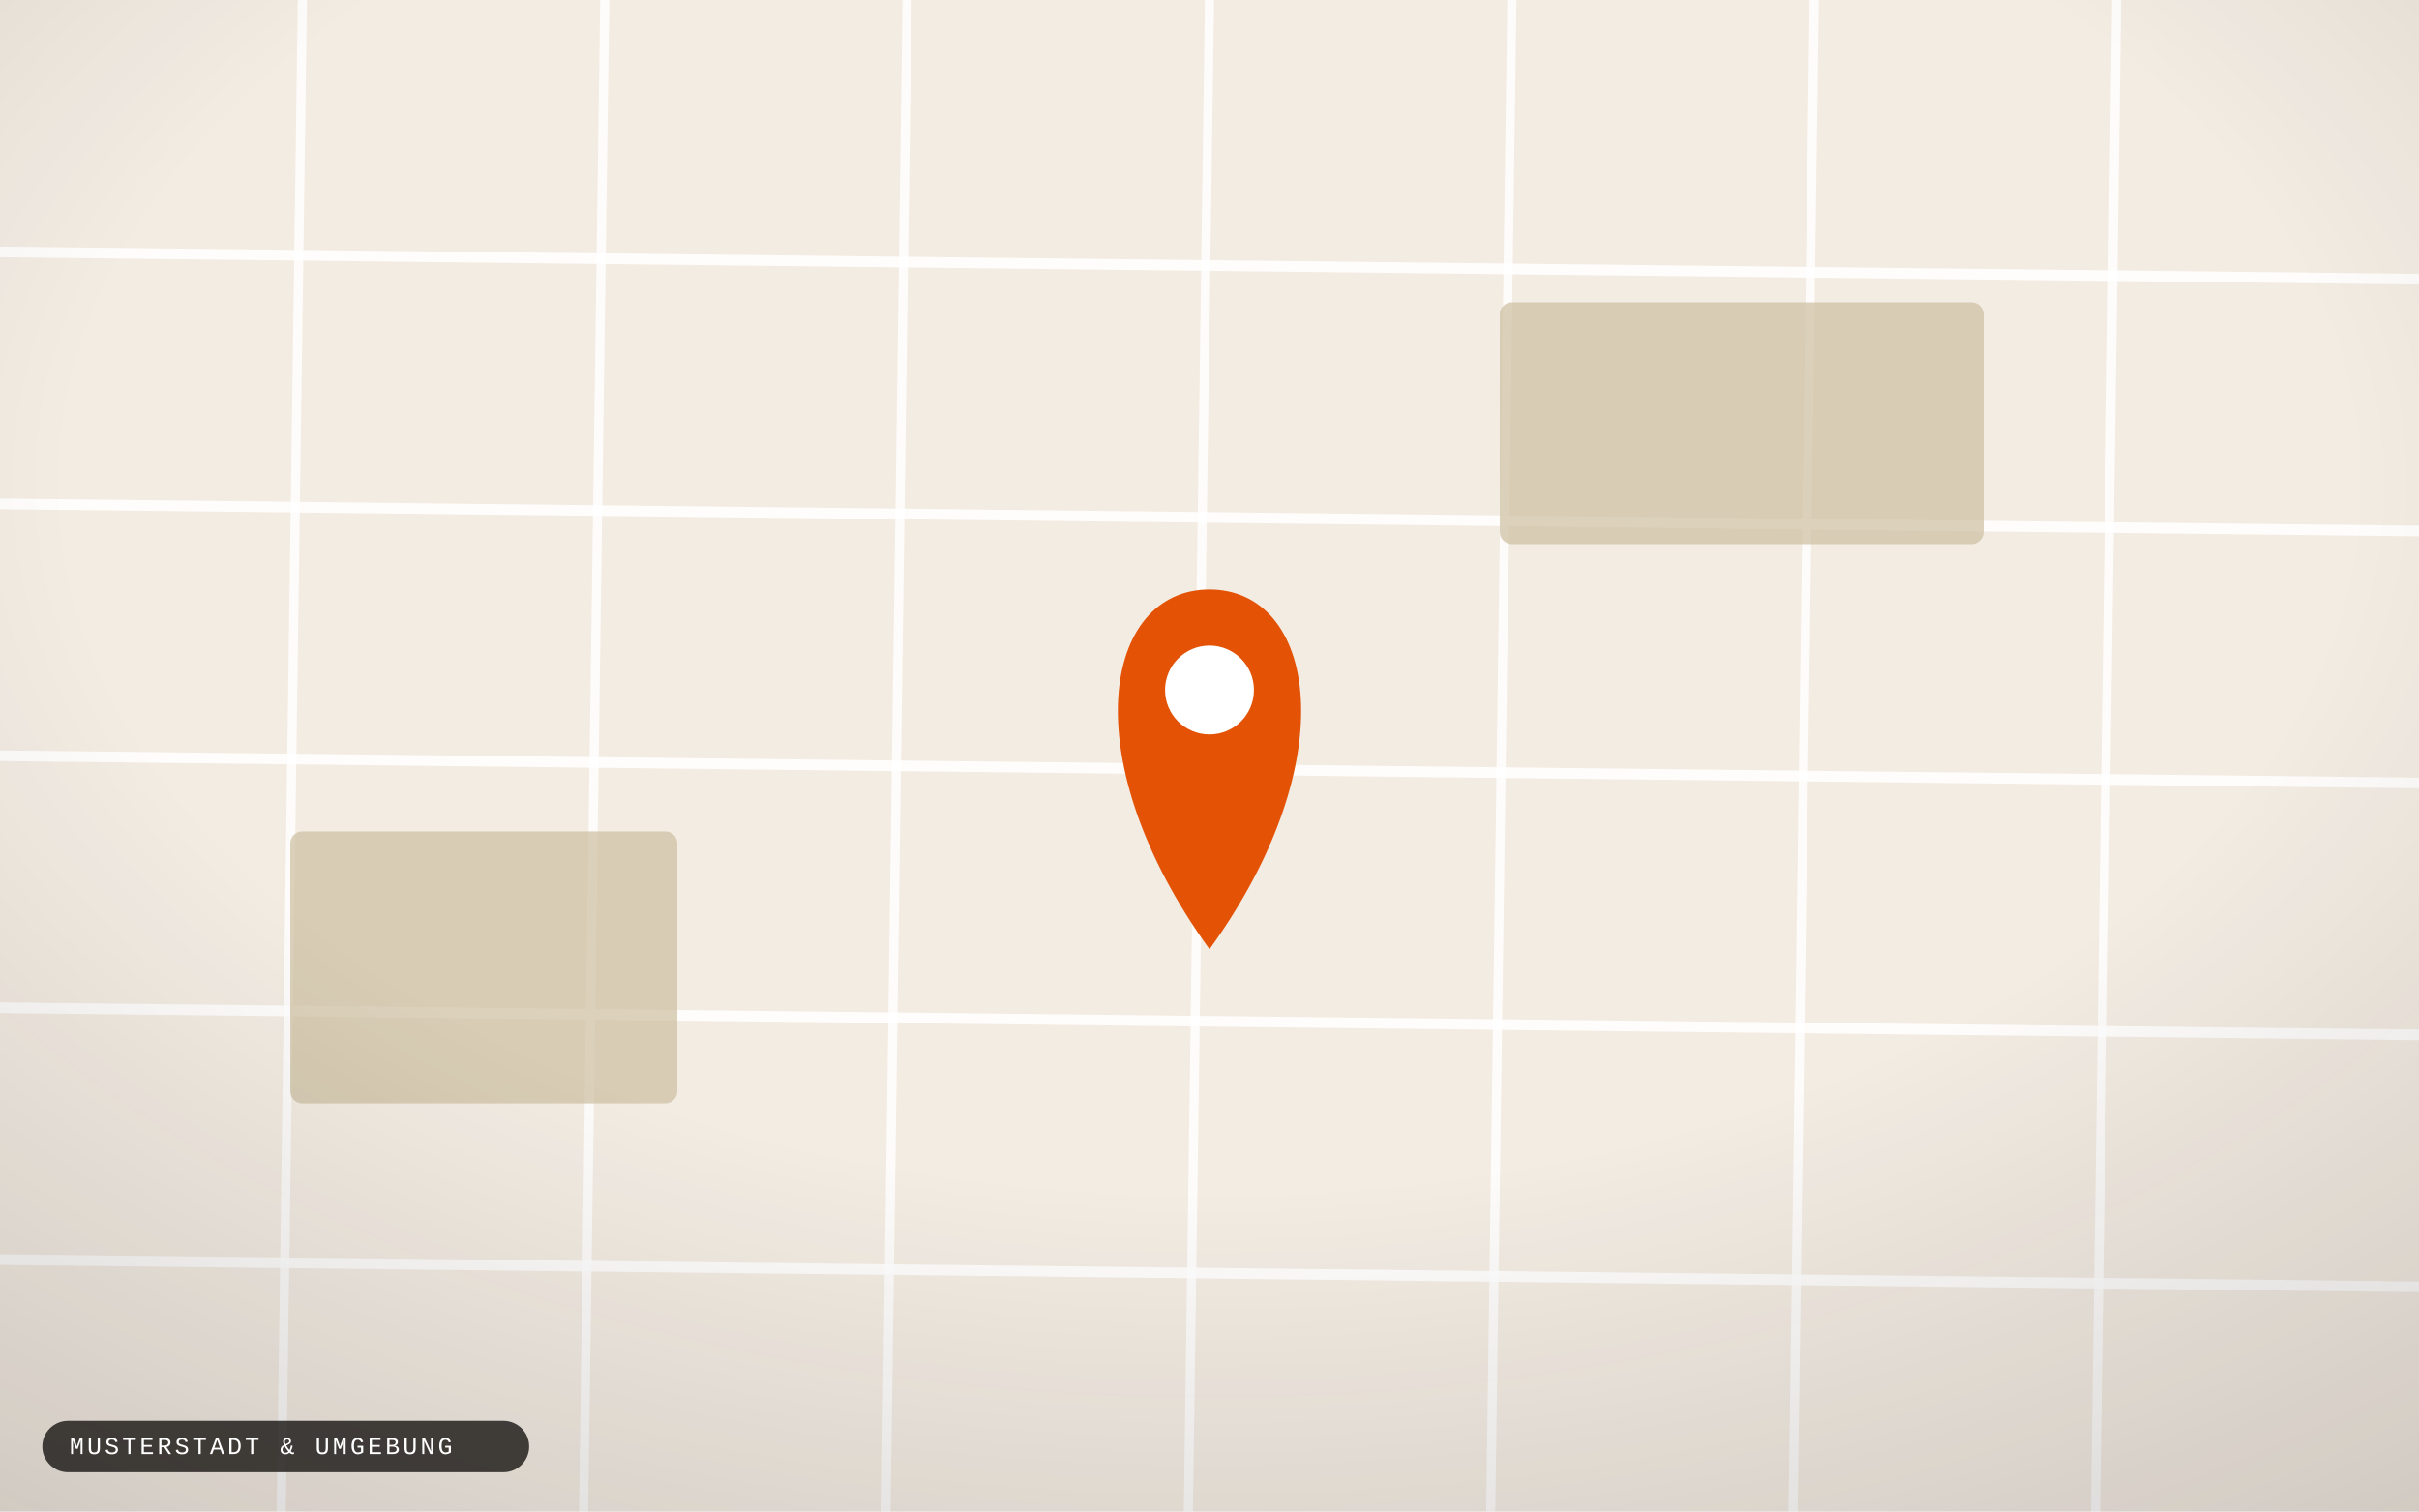
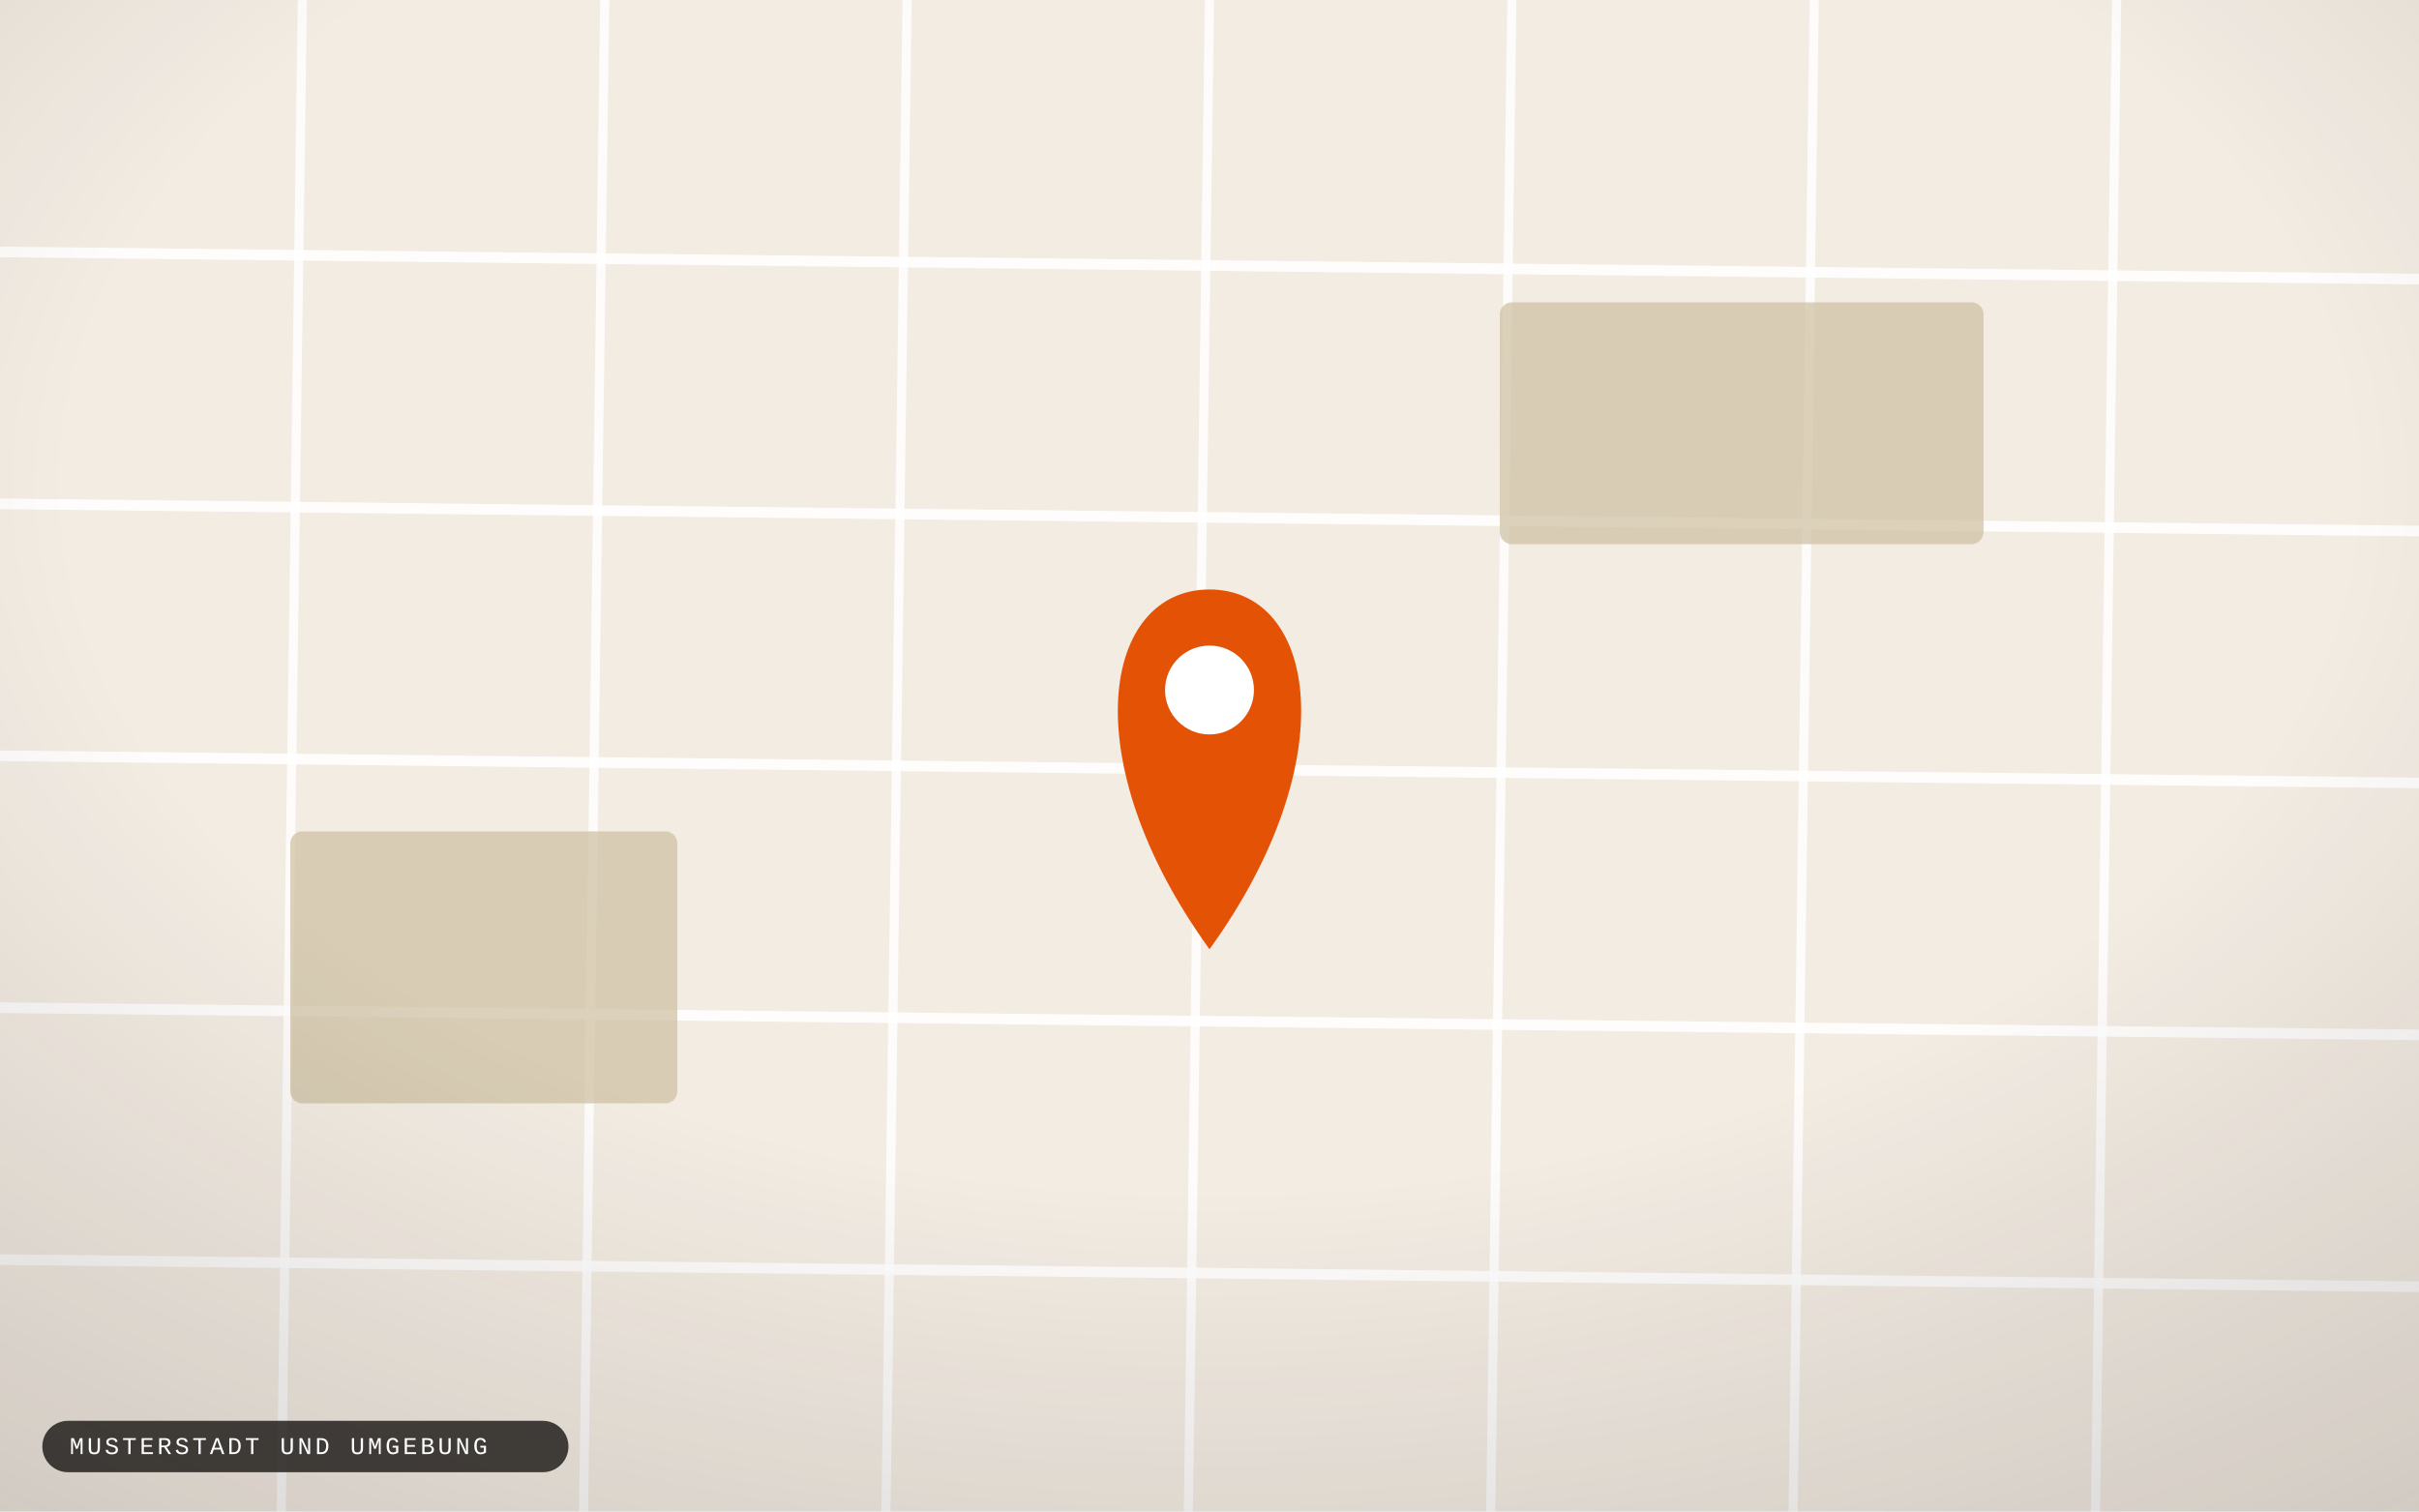
- <svg xmlns="http://www.w3.org/2000/svg" viewBox="0 0 1600 1000" width="1600" height="1000" role="img" aria-label="Musterstadt &amp; Umgebung">
+ <svg xmlns="http://www.w3.org/2000/svg" viewBox="0 0 1600 1000" width="1600" height="1000" role="img" aria-label="Musterstadt und Umgebung">
  <defs>
    <linearGradient id="wall" x1="0" y1="0" x2="0" y2="1">
      <stop offset="0" stop-color="#faf6f1" />
      <stop offset="1" stop-color="#f3ece3" />
    </linearGradient>
    <linearGradient id="floor" x1="0" y1="0" x2="0" y2="1">
      <stop offset="0" stop-color="#d8c3a4" />
      <stop offset="1" stop-color="#c6ac84" />
    </linearGradient>
    <radialGradient id="vig" cx="0.5" cy="0.32" r="0.85">
      <stop offset="0.55" stop-color="#000" stop-opacity="0" />
      <stop offset="1" stop-color="#1c1816" stop-opacity="0.16" />
    </radialGradient>
  </defs>
  <rect width="1600" height="1000" fill="#f3ece3" />
  <g>
    <line x1="0" y1="166.667" x2="1600" y2="184.667" stroke="#fff" stroke-width="7" opacity="0.9" />
    <line x1="0" y1="333.333" x2="1600" y2="351.333" stroke="#fff" stroke-width="7" opacity="0.9" />
    <line x1="0" y1="500" x2="1600" y2="518" stroke="#fff" stroke-width="7" opacity="0.9" />
    <line x1="0" y1="666.667" x2="1600" y2="684.667" stroke="#fff" stroke-width="7" opacity="0.9" />
    <line x1="0" y1="833.333" x2="1600" y2="851.333" stroke="#fff" stroke-width="7" opacity="0.9" />
    <line x1="200" y1="0" x2="186" y2="1000" stroke="#fff" stroke-width="6" opacity="0.85" />
    <line x1="400" y1="0" x2="386" y2="1000" stroke="#fff" stroke-width="6" opacity="0.85" />
    <line x1="600" y1="0" x2="586" y2="1000" stroke="#fff" stroke-width="6" opacity="0.85" />
    <line x1="800" y1="0" x2="786" y2="1000" stroke="#fff" stroke-width="6" opacity="0.85" />
    <line x1="1000" y1="0" x2="986" y2="1000" stroke="#fff" stroke-width="6" opacity="0.85" />
    <line x1="1200" y1="0" x2="1186" y2="1000" stroke="#fff" stroke-width="6" opacity="0.85" />
    <line x1="1400" y1="0" x2="1386" y2="1000" stroke="#fff" stroke-width="6" opacity="0.85" />
    <rect x="192" y="550" width="256" height="180" rx="8" fill="#cdbfa0" opacity="0.7" />
    <rect x="992" y="200" width="320" height="160" rx="8" fill="#cdbfa0" opacity="0.7" />
    <path d="M800 628 C 709 502, 730 390, 800 390             C 870 390, 891 502, 800 628 Z" fill="#e35205" />
    <circle cx="800" cy="456.5" r="29.4" fill="#fff" />
  </g>
  <rect width="1600" height="1000" fill="url(#vig)" />
  <g>
-     <rect x="28" y="940" width="322" height="34" rx="17" fill="#1c1816" opacity="0.82" />
-     <text x="46" y="962" font-family="'Space Mono','Courier New',monospace" font-size="16" letter-spacing="2" fill="#fff" text-transform="uppercase">MUSTERSTADT &amp; UMGEBUNG</text>
+     <rect x="28" y="940" width="348" height="34" rx="17" fill="#1c1816" opacity="0.82" />
+     <text x="46" y="962" font-family="'Space Mono','Courier New',monospace" font-size="16" letter-spacing="2" fill="#fff" text-transform="uppercase">MUSTERSTADT UND UMGEBUNG</text>
  </g>
</svg>
